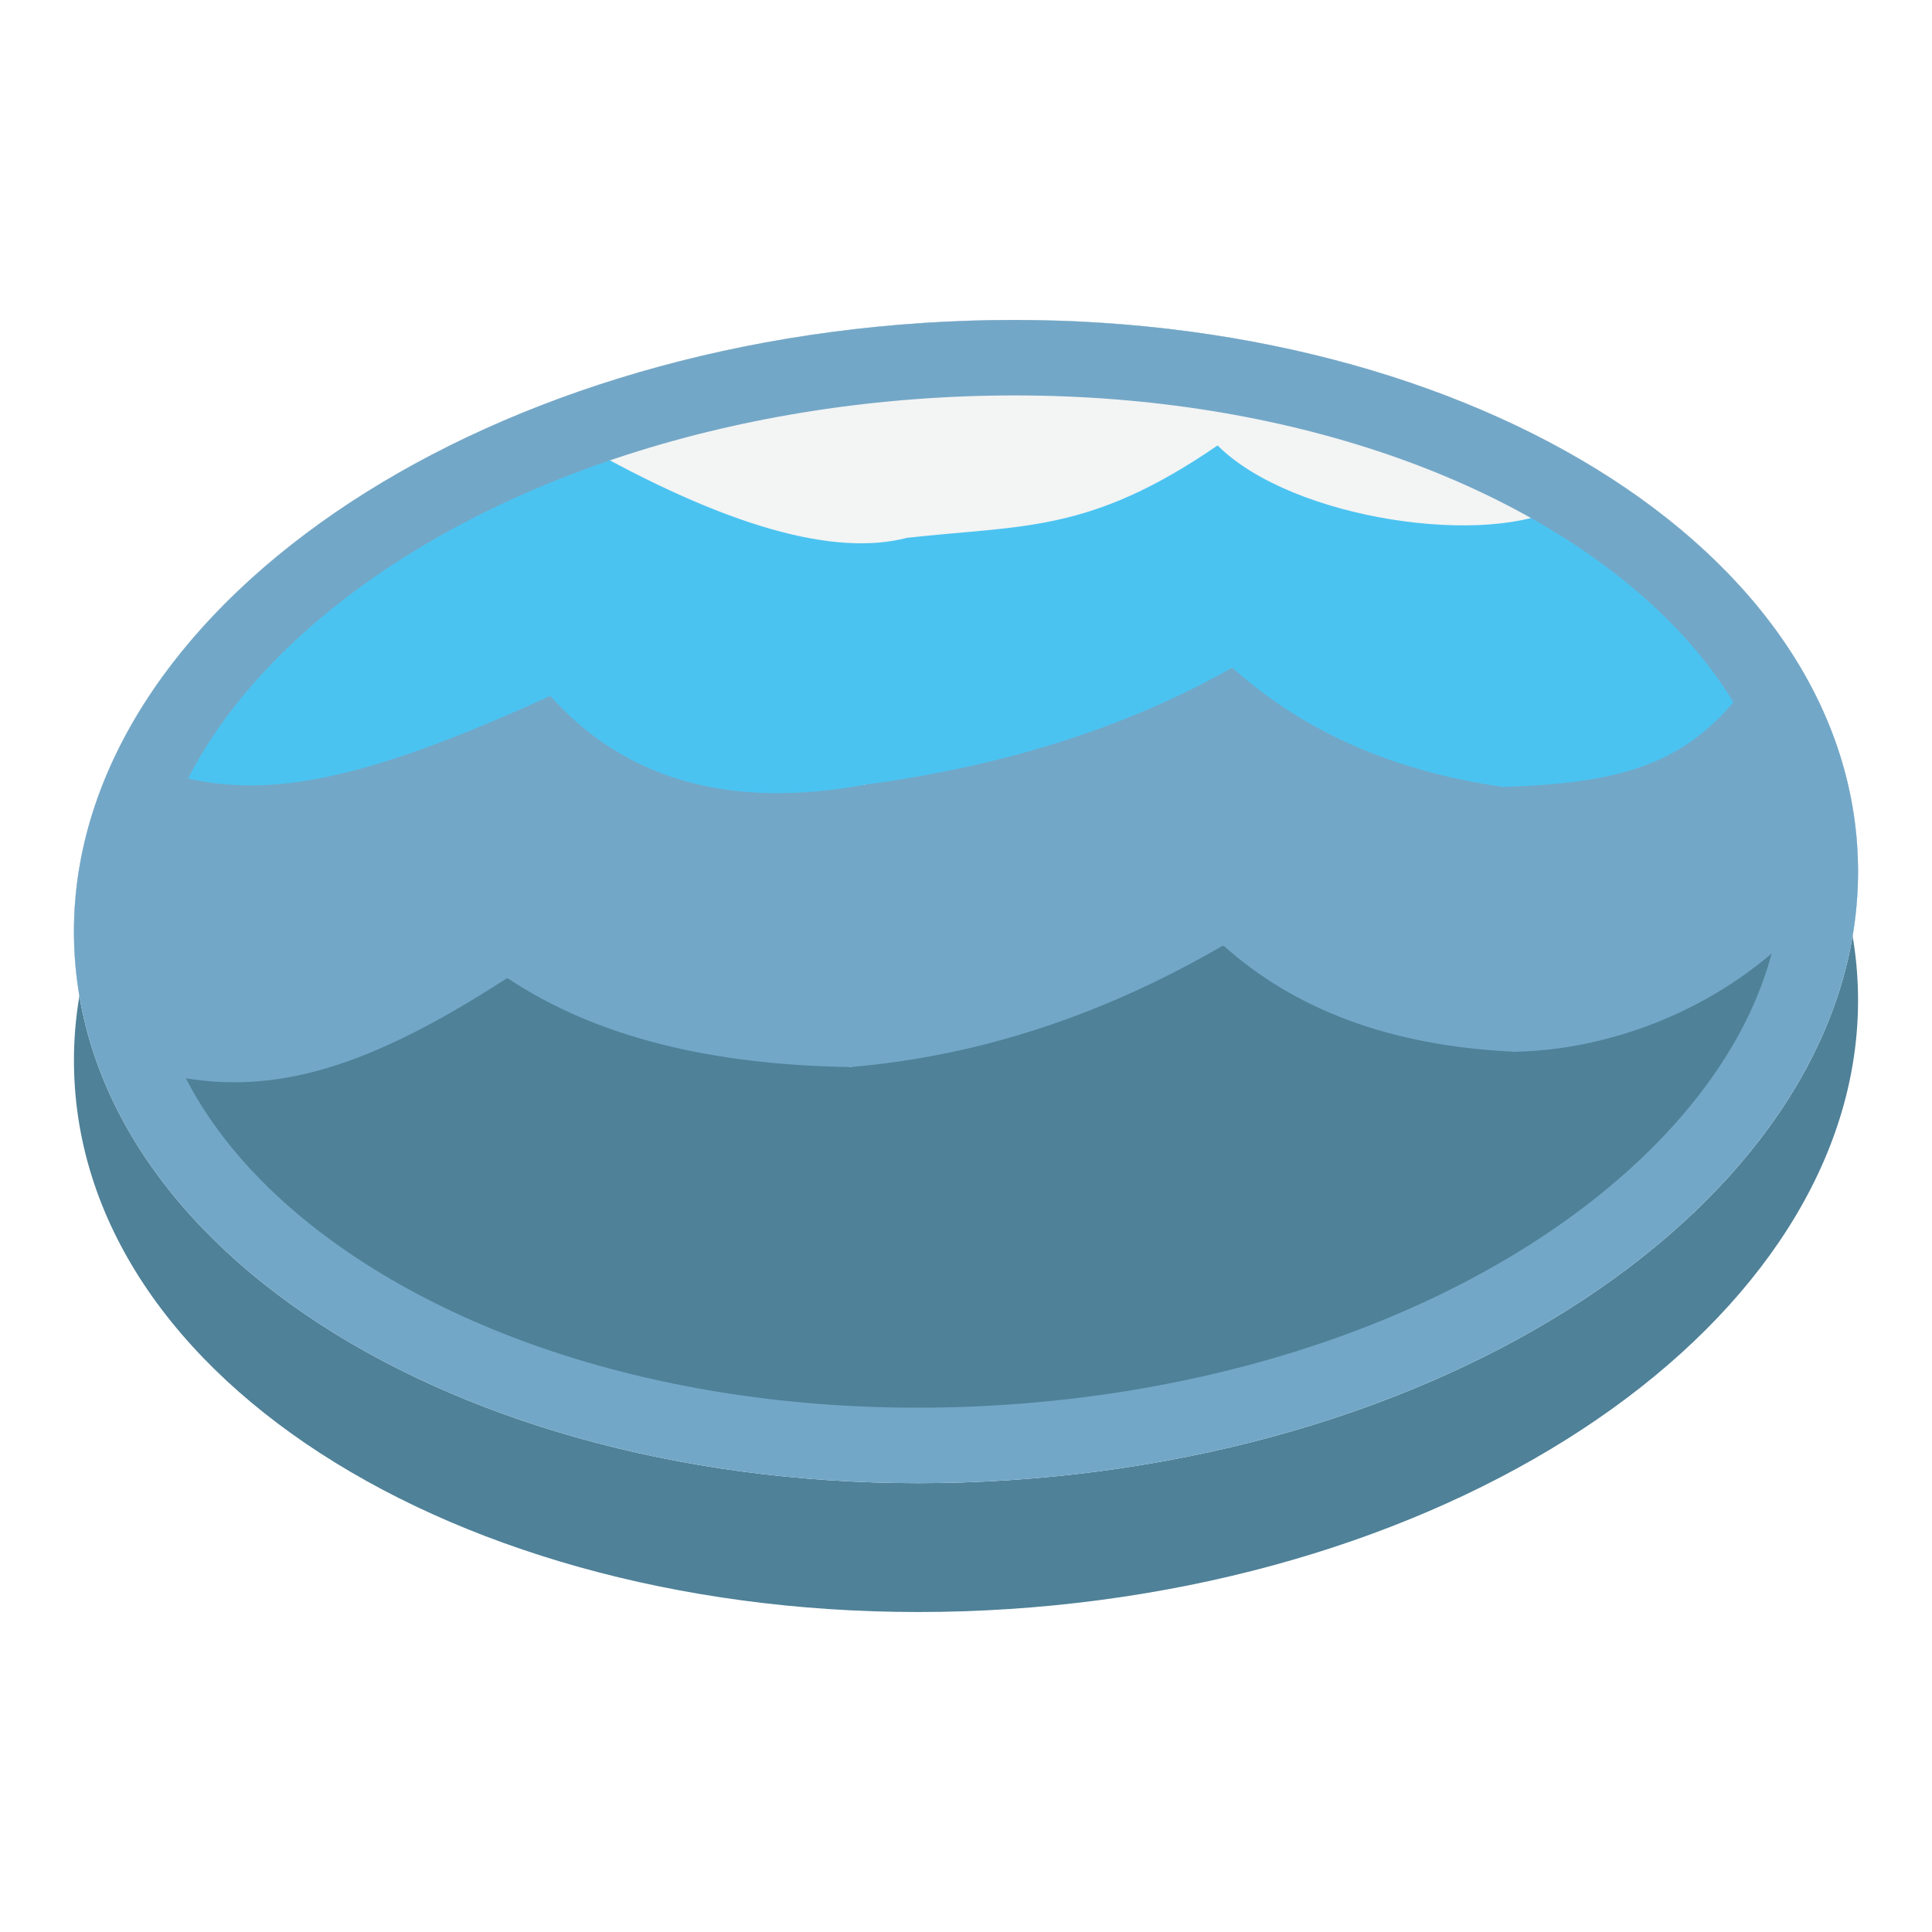
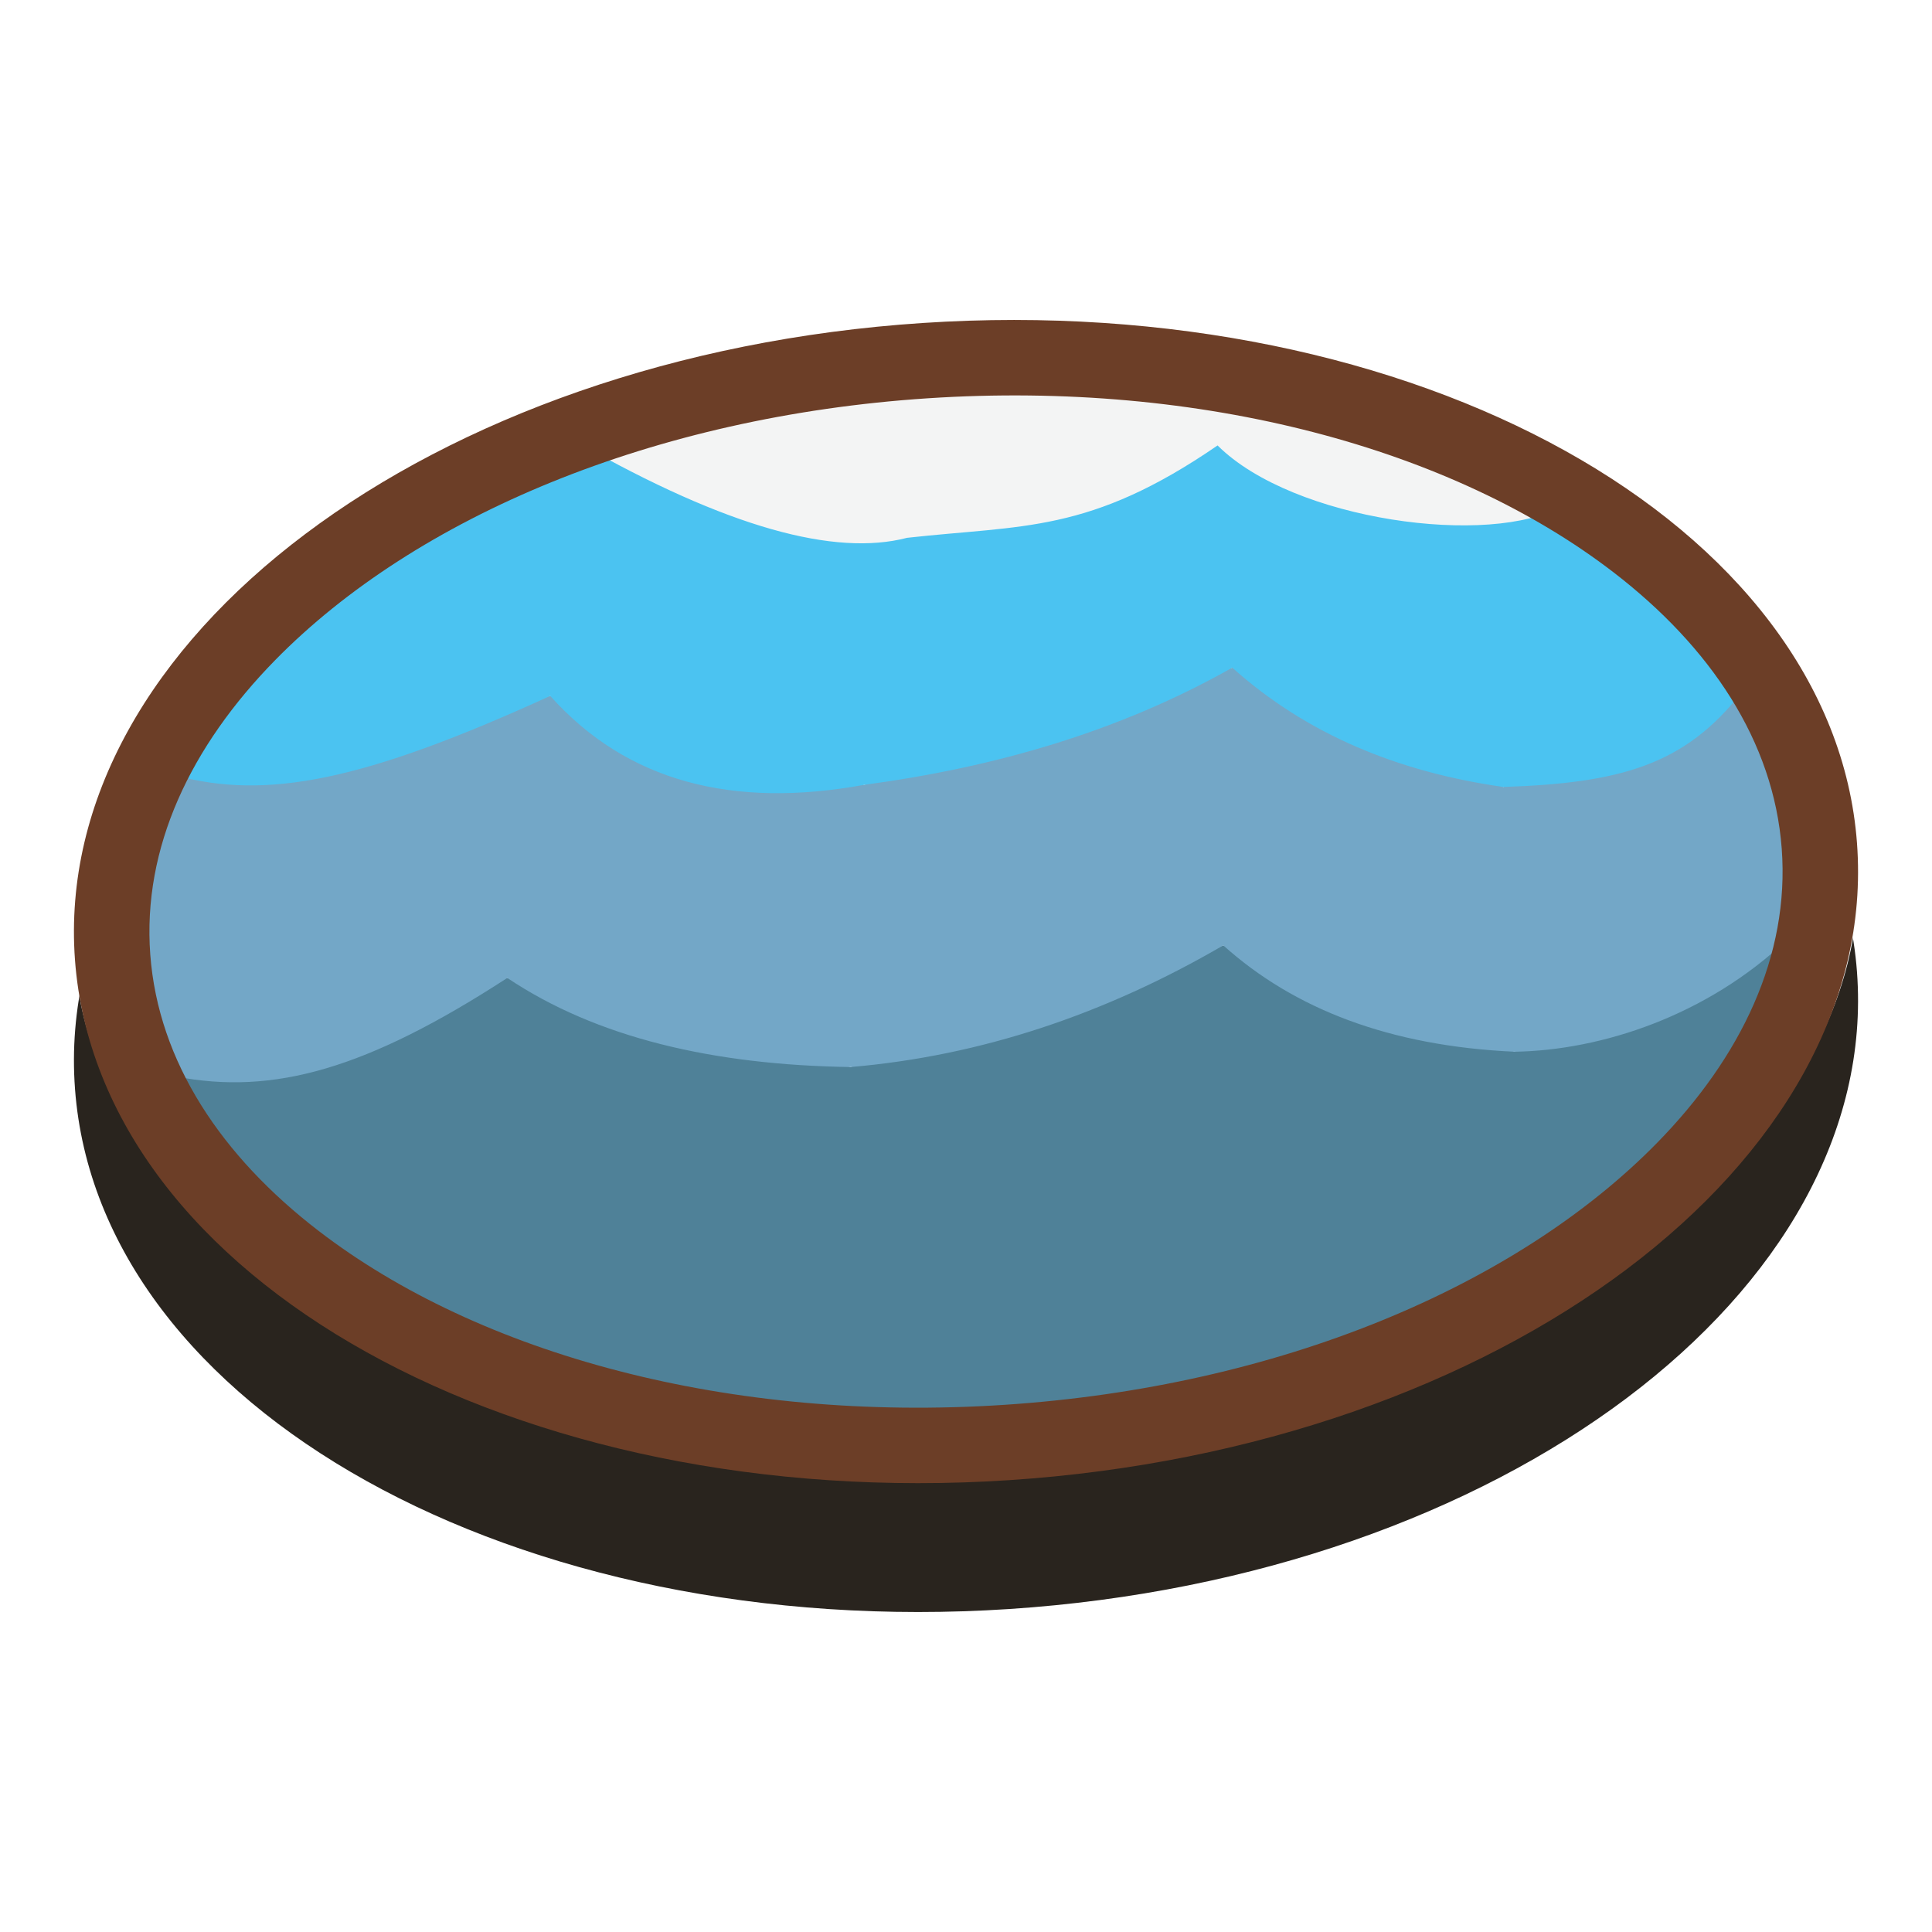
<svg xmlns="http://www.w3.org/2000/svg" width="100%" height="100%" viewBox="0 0 64 64" version="1.1" xml:space="preserve" style="fill-rule:evenodd;clip-rule:evenodd;stroke-linejoin:round;stroke-miterlimit:2;">
  <g id="b">
-     <path d="M30.567,14.968C46.868,13.895 60.723,21.603 61.515,32.193C62.308,42.783 49.731,52.229 33.432,53.301C17.132,54.372 3.276,46.663 2.485,36.077C1.694,25.491 14.266,16.043 30.567,14.968Z" style="fill:rgb(79,129,152);fill-rule:nonzero;" />
-     <path d="M30.567,10.699C46.868,9.626 60.723,17.334 61.515,27.924C62.308,38.515 49.731,47.96 33.432,49.032C17.132,50.104 3.276,42.394 2.485,31.808C1.694,21.223 14.266,11.774 30.567,10.699Z" style="fill:rgb(115,167,199);fill-rule:nonzero;" />
-     <path d="M30.811,14.848C44.611,13.939 56.284,19.876 56.9,28.112C57.516,36.348 46.833,43.755 33.04,44.663C19.248,45.572 7.567,39.632 6.951,31.399C6.336,23.166 17.018,15.756 30.811,14.848Z" style="fill:rgb(39,65,0);fill-rule:nonzero;" />
+     <path d="M30.567,14.968C46.868,13.895 60.723,21.603 61.515,32.193C62.308,42.783 49.731,52.229 33.432,53.301C17.132,54.372 3.276,46.663 2.485,36.077C1.694,25.491 14.266,16.043 30.567,14.968Z" style="fill:#29241e;fill-rule:nonzero;" />
  </g>
  <g id="Layer1">
-     <path d="M30.567,10.699C46.868,9.626 60.723,17.334 61.515,27.924C62.308,38.515 49.731,47.96 33.432,49.032C17.132,50.104 3.276,42.394 2.485,31.808C1.694,21.223 14.266,11.774 30.567,10.699Z" style="fill:rgb(243,244,244);fill-rule:nonzero;" />
-     <path d="M4.946,32.95L16.805,32.396L28.177,35.347L40.523,31.317L50.175,34.84L59.004,28.907C60.337,34.501 55.18,41.339 46.722,44.283C35.582,49.274 24.744,48.219 14.664,43.474C9.617,41.927 5.488,36.755 4.946,32.95Z" style="fill:rgb(79,129,152);" />
-     <path d="M5.821,25.69L18.227,23.053L28.624,25.999L40.82,22.117L49.799,26.069L57.708,22.915C59.577,26.183 60.154,28.554 59.213,31.115C56.539,33.654 53.049,34.792 50.175,34.84C46.032,34.652 42.867,33.423 40.523,31.317C36.602,33.598 32.495,34.979 28.177,35.347C23.622,35.28 19.764,34.377 16.805,32.396C12.166,35.408 9.064,36.291 5.821,35.66C3.759,32.142 4.833,27.489 5.821,25.69Z" style="fill:rgb(115,167,199);" />
-     <path d="M11.358,18.948C14.789,16.429 15.383,16.201 19.129,14.657C24.106,17.487 27.667,18.437 30.047,17.816C33.898,17.386 36.083,17.676 40.334,14.756C42.836,17.251 49.396,18.131 51.754,16.755C55.276,19.221 56.06,20.447 57.708,22.915C55.821,25.341 53.68,25.941 49.799,26.069C46.33,25.577 43.295,24.334 40.82,22.117C37.077,24.234 32.97,25.416 28.624,25.999C24.283,26.792 20.771,25.9 18.227,23.053C12.031,25.885 8.827,26.498 5.821,25.69C6.663,23.612 7.981,21.427 11.358,18.948Z" style="fill:rgb(75,195,241);" />
-     <path d="M30.567,10.699C46.868,9.626 60.723,17.334 61.515,27.924C62.308,38.515 49.731,47.96 33.432,49.032C17.132,50.104 3.276,42.394 2.485,31.808C1.694,21.223 14.266,11.774 30.567,10.699ZM30.731,13.194C21.645,13.793 13.776,17.118 9.118,21.865C6.319,24.718 4.713,28.077 4.978,31.622C5.244,35.179 7.342,38.304 10.55,40.771C15.875,44.867 24.172,47.136 33.268,46.537C42.353,45.94 50.223,42.617 54.882,37.87C57.682,35.017 59.288,31.657 59.022,28.111C58.756,24.551 56.657,21.426 53.45,18.959C48.124,14.862 39.828,12.595 30.731,13.194Z" style="fill:rgb(115,167,199);" />
+     <path d="M30.567,12.119C46.868,11.113 60.723,18.336 61.515,28.259C62.308,38.183 49.731,47.034 33.432,48.038C17.132,49.043 3.276,41.818 2.485,31.899C1.694,21.98 14.266,13.126 30.567,12.119Z" style="fill:#f3f4f4;fill-rule:nonzero;" />
+     <path d="M4.946,32.95L16.805,32.396L28.177,35.347L40.523,31.317L50.175,34.84L59.004,28.907C60.337,34.501 55.18,41.339 46.722,44.283C35.582,49.274 24.744,48.219 14.664,43.474C9.617,41.927 5.488,36.755 4.946,32.95Z" style="fill:#4f8198;" />
+     <path d="M5.821,25.69L18.227,23.053L28.624,25.999L40.82,22.117L49.799,26.069L57.708,22.915C59.577,26.183 60.154,28.554 59.213,31.115C56.539,33.654 53.049,34.792 50.175,34.84C46.032,34.652 42.867,33.423 40.523,31.317C36.602,33.598 32.495,34.979 28.177,35.347C23.622,35.28 19.764,34.377 16.805,32.396C12.166,35.408 9.064,36.291 5.821,35.66C3.759,32.142 4.833,27.489 5.821,25.69Z" style="fill:#73a7c7;" />
+     <path d="M11.358,18.948C14.789,16.429 15.383,16.201 19.129,14.657C24.106,17.487 27.667,18.437 30.047,17.816C33.898,17.386 36.083,17.676 40.334,14.756C42.836,17.251 49.396,18.131 51.754,16.755C55.276,19.221 56.06,20.447 57.708,22.915C55.821,25.341 53.68,25.941 49.799,26.069C46.33,25.577 43.295,24.334 40.82,22.117C37.077,24.234 32.97,25.416 28.624,25.999C24.283,26.792 20.771,25.9 18.227,23.053C12.031,25.885 8.827,26.498 5.821,25.69C6.663,23.612 7.981,21.427 11.358,18.948Z" style="fill:#4bc3f1;" />
+     <path d="M30.567,10.699C46.868,9.626 60.723,17.334 61.515,27.924C62.308,38.515 49.731,47.96 33.432,49.032C17.132,50.104 3.276,42.394 2.485,31.808C1.694,21.223 14.266,11.774 30.567,10.699ZM30.731,13.194C21.645,13.793 13.776,17.118 9.118,21.865C6.319,24.718 4.713,28.077 4.978,31.622C5.244,35.179 7.342,38.304 10.55,40.771C15.875,44.867 24.172,47.136 33.268,46.537C42.353,45.94 50.223,42.617 54.882,37.87C57.682,35.017 59.288,31.657 59.022,28.111C58.756,24.551 56.657,21.426 53.45,18.959C48.124,14.862 39.828,12.595 30.731,13.194Z" style="fill:#6c3e27;" />
  </g>
</svg>
